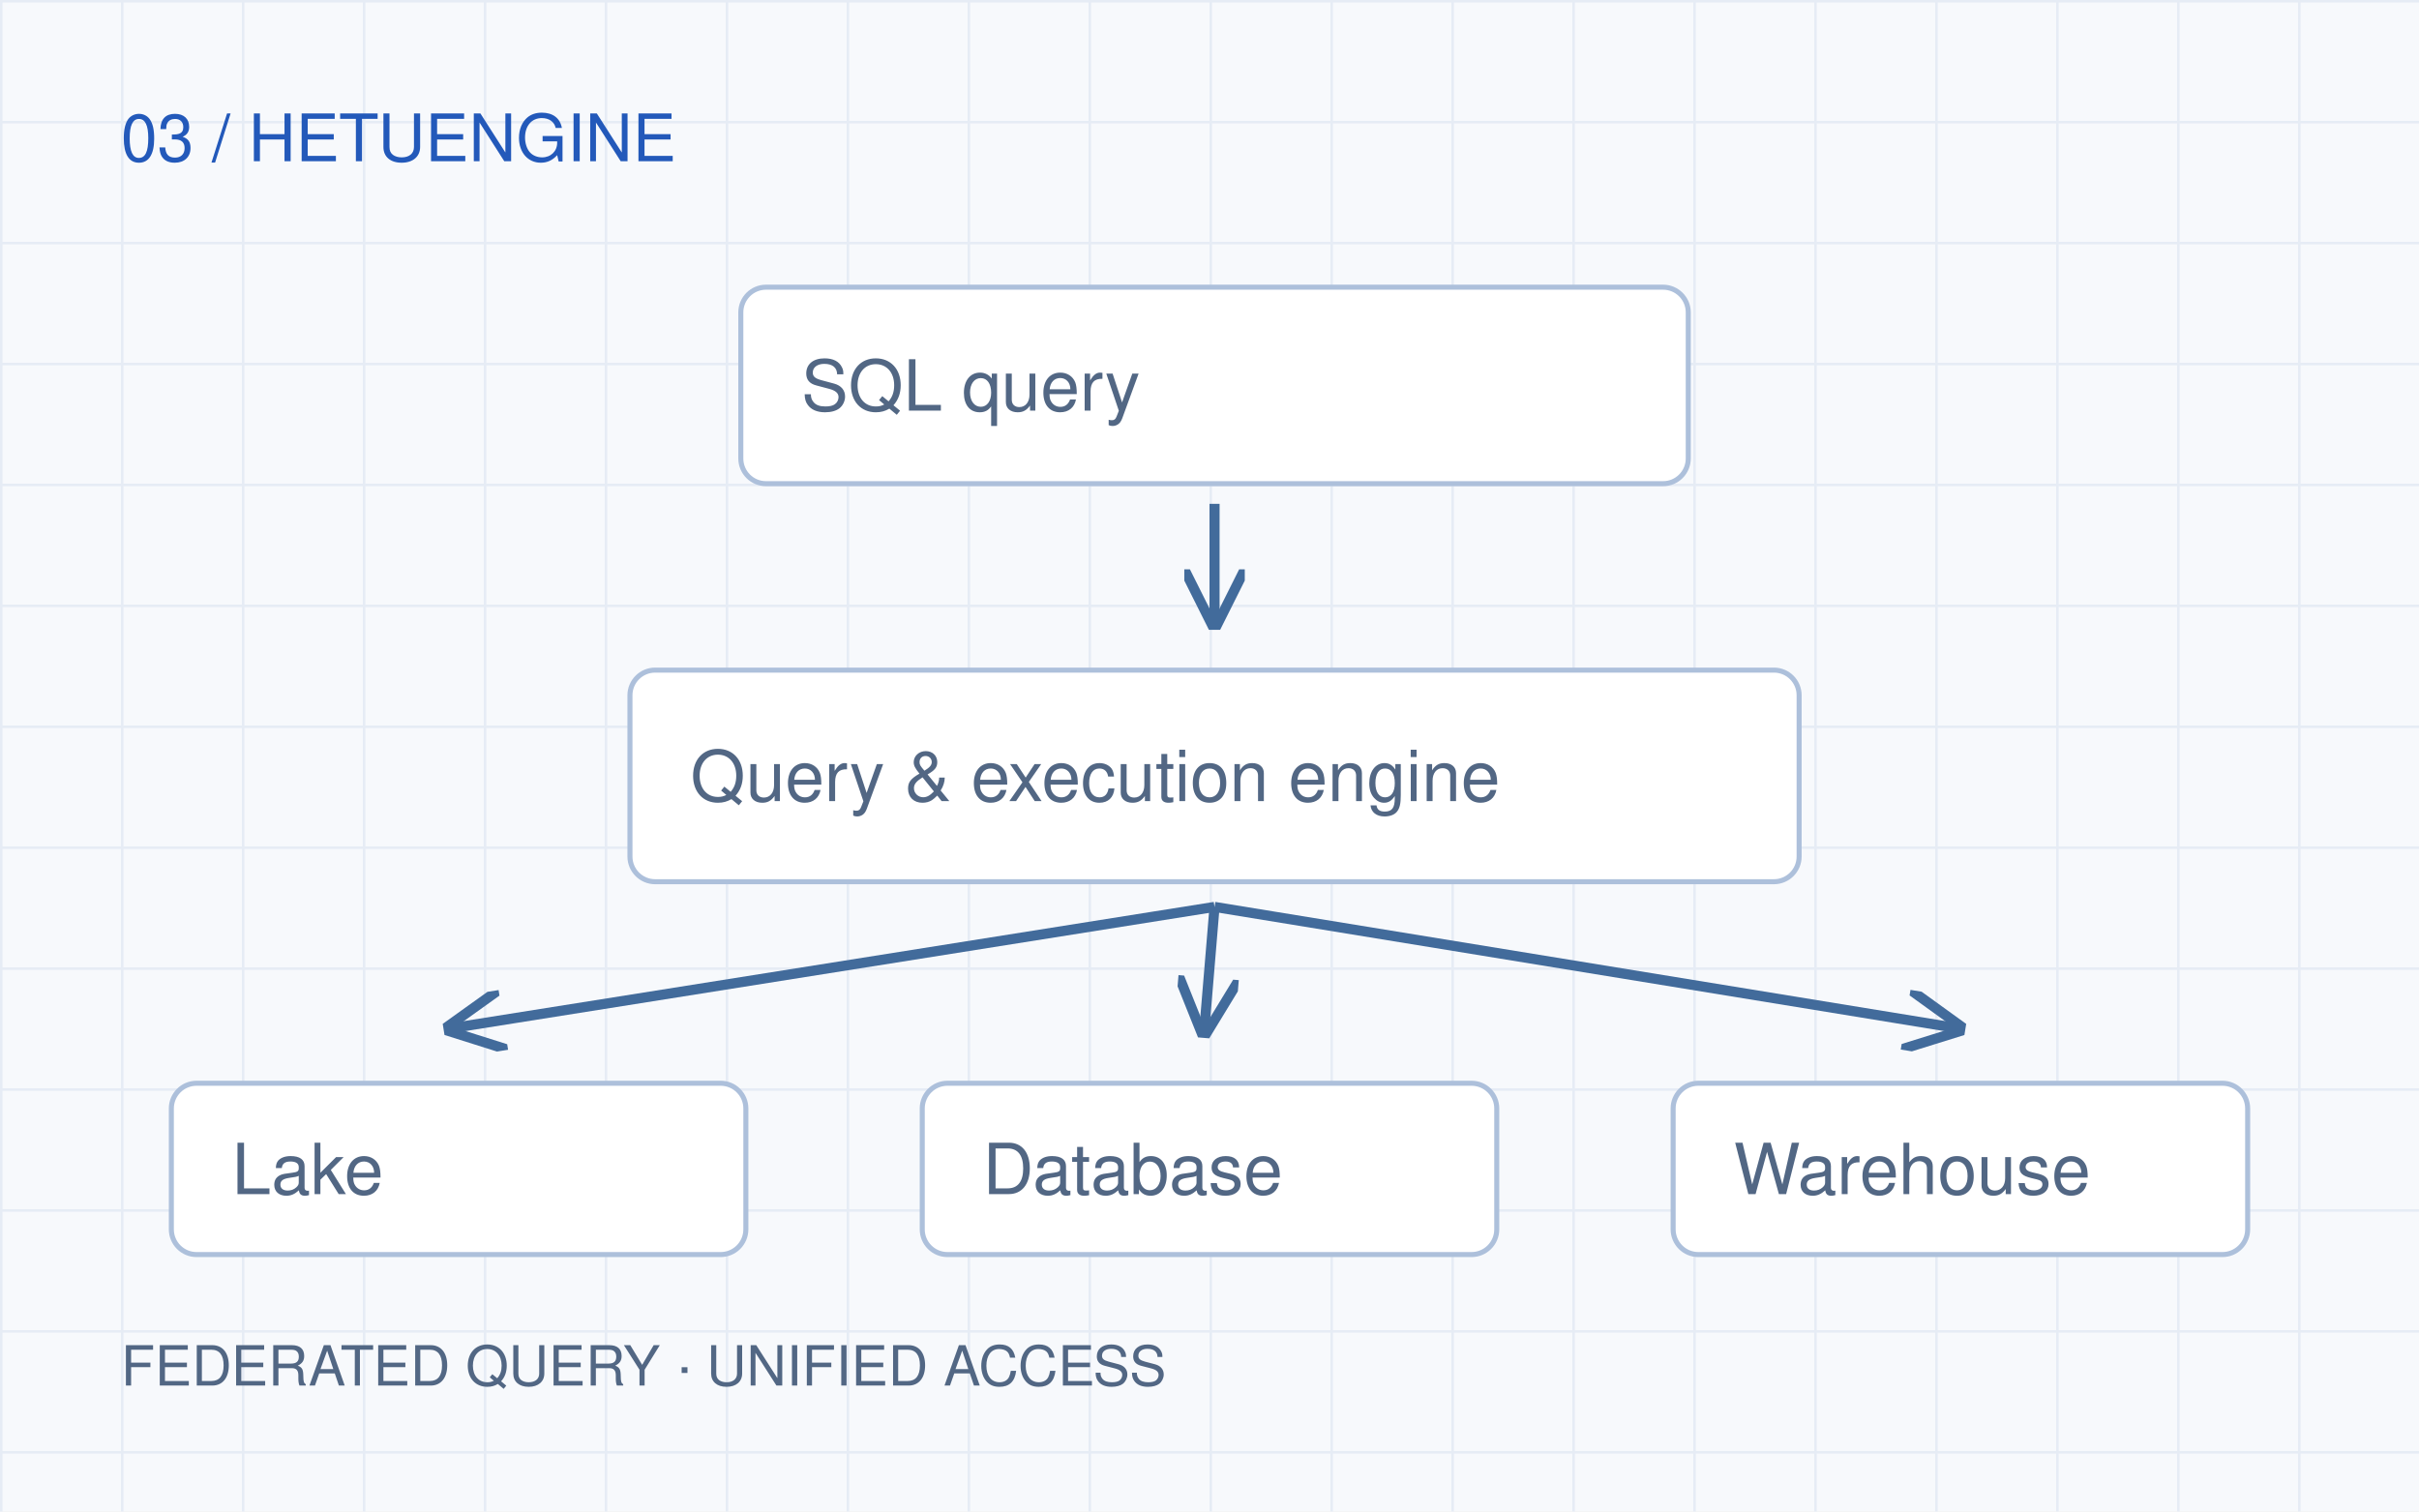
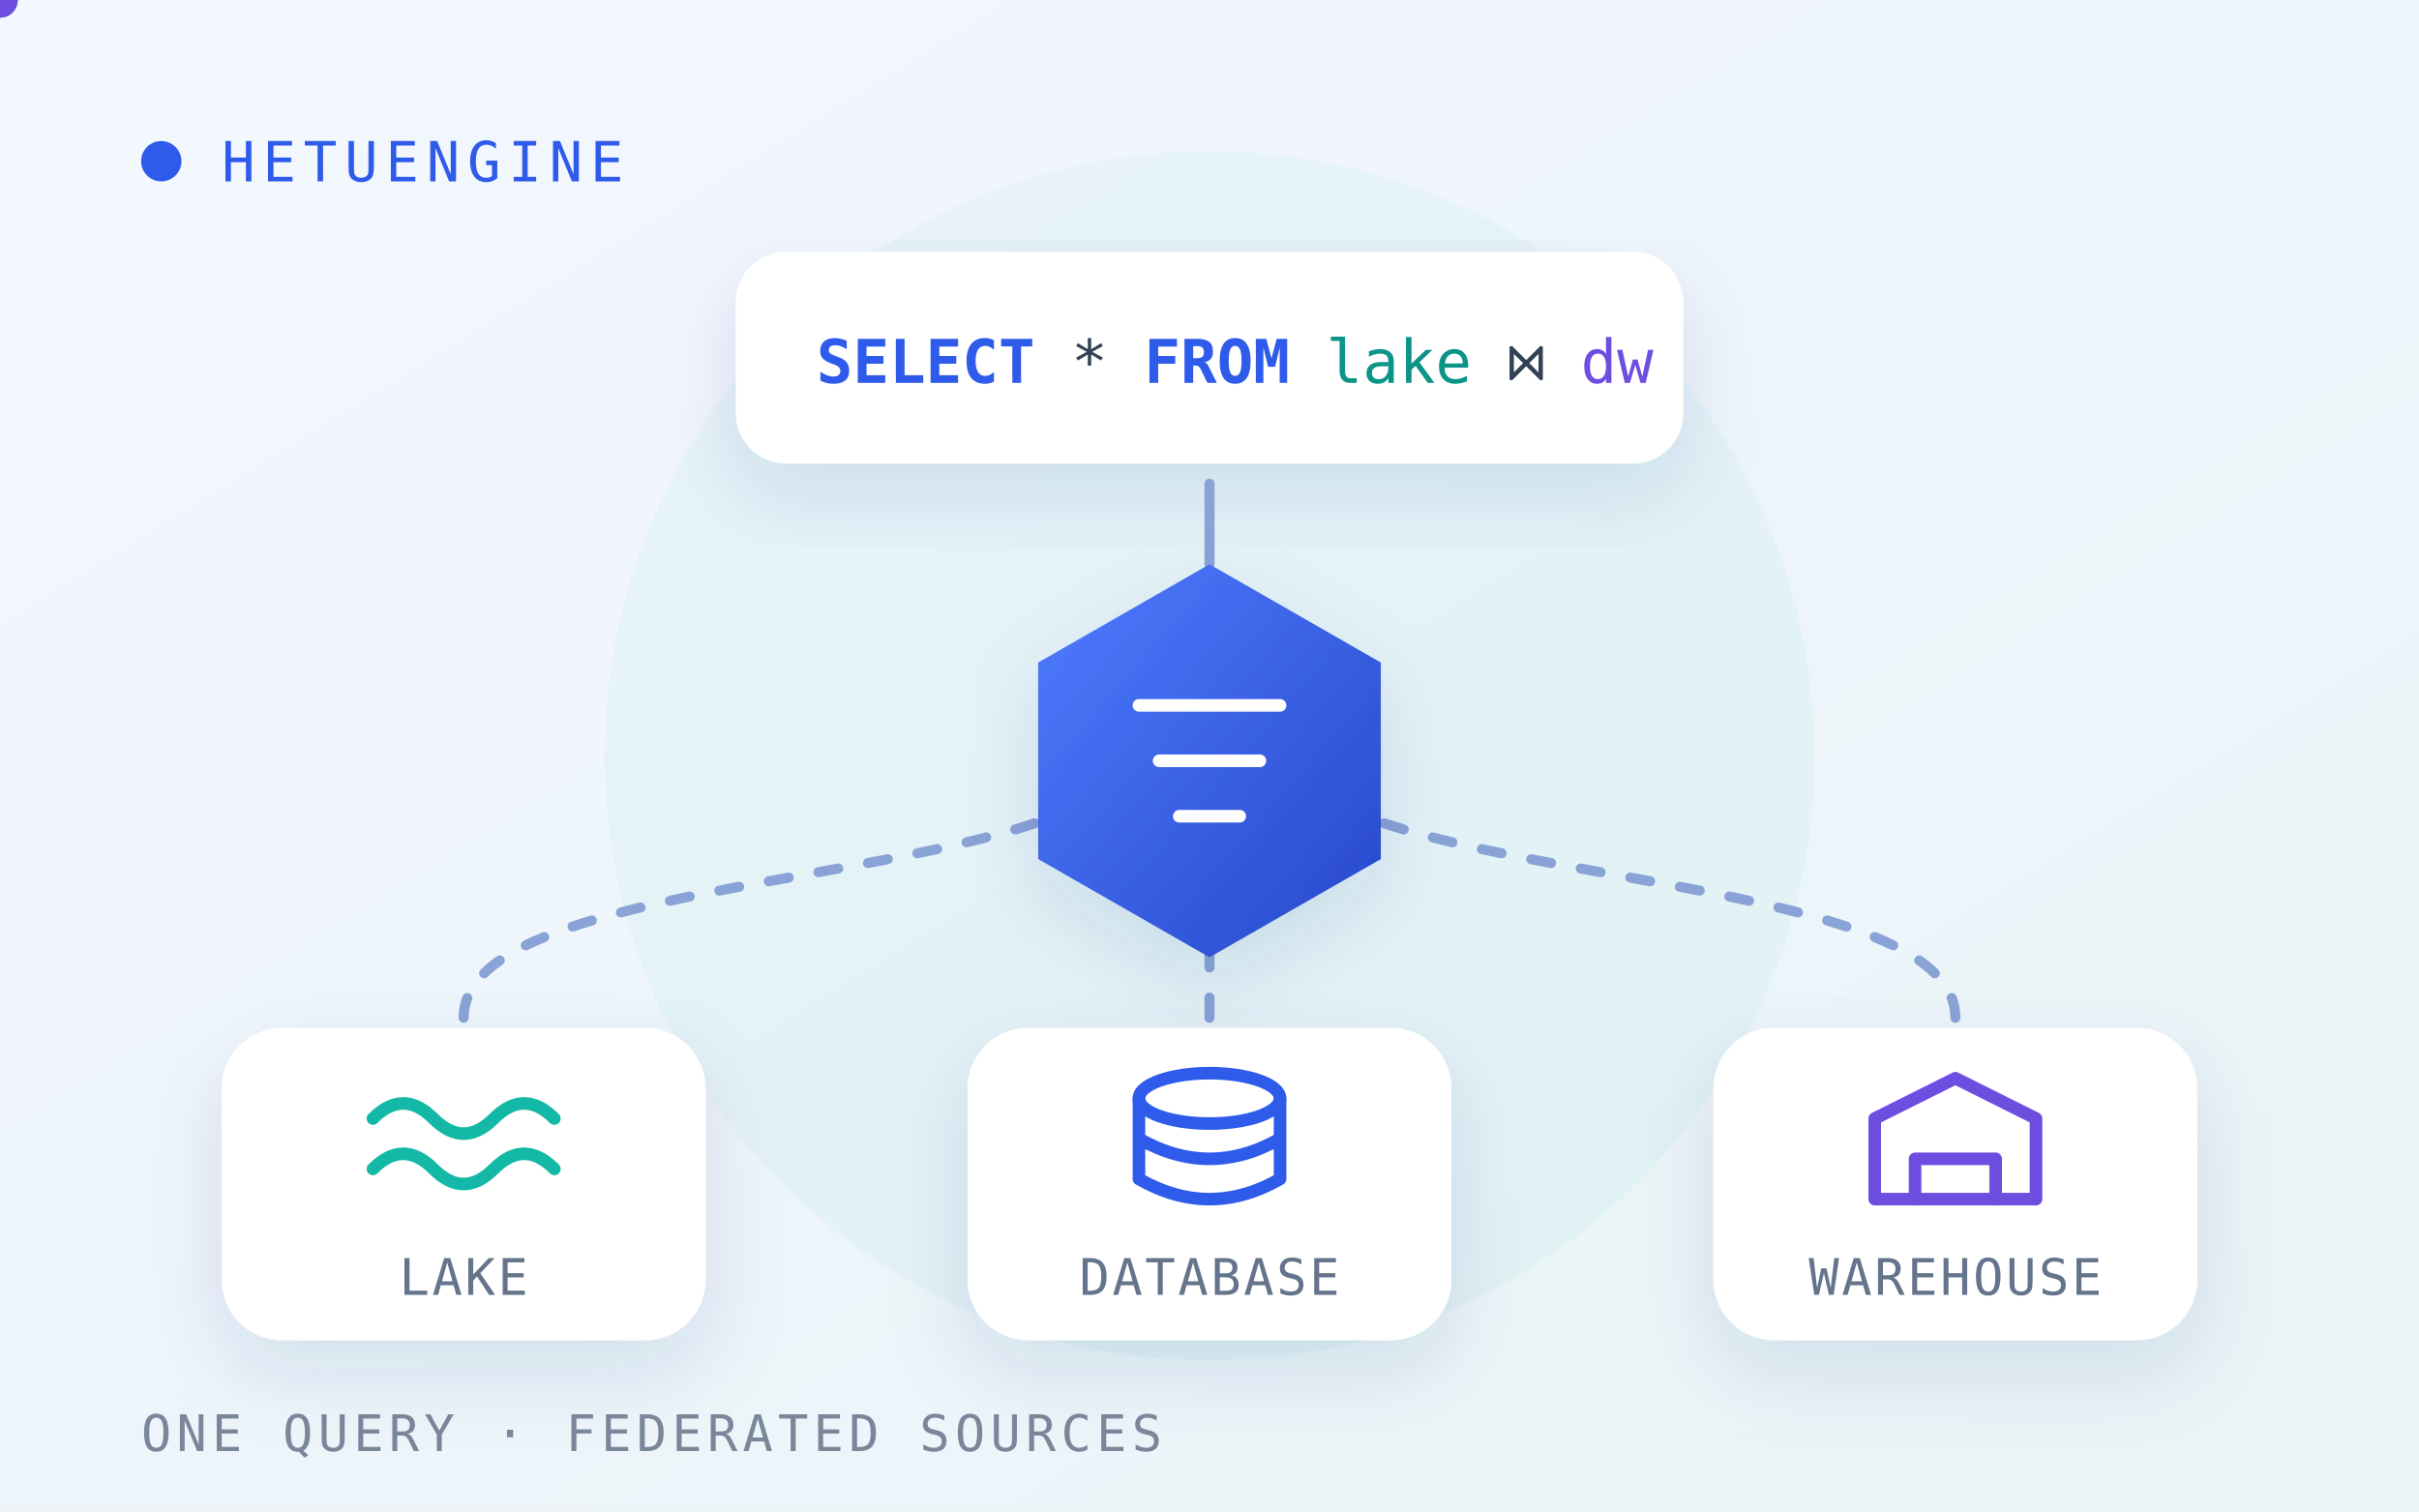
- <svg xmlns="http://www.w3.org/2000/svg" viewBox="0 0 480 300">
+ <svg xmlns="http://www.w3.org/2000/svg" viewBox="0 0 480 300" role="img" aria-label="A single SQL query federated by an engine across a data lake, a database, and a data warehouse">
  <defs>
-     <pattern id="grid" width="24" height="24" patternUnits="userSpaceOnUse">
-       <path d="M24 0H0V24" fill="none" stroke="#e6ecf5" stroke-width="1" />
-     </pattern>
-     <marker id="arrow" markerWidth="6" markerHeight="6" refX="5" refY="3" orient="auto">
-       <path d="M0 0L6 3L0 6" fill="none" stroke="#426b9b" />
-     </marker>
+     <linearGradient id="bg" x1="0" y1="0" x2="1" y2="1">
+       <stop offset="0" stop-color="#f4f7ff" />
+       <stop offset="1" stop-color="#e8f4f6" />
+     </linearGradient>
+     <linearGradient id="blue" x1="0" y1="0" x2="1" y2="1">
+       <stop offset="0" stop-color="#4f7cff" />
+       <stop offset="1" stop-color="#2647c9" />
+     </linearGradient>
+     <filter id="shadow" x="-20%" y="-20%" width="140%" height="160%">
+       <feDropShadow dx="0" dy="6" stdDeviation="8" flood-color="#1e3a8a" flood-opacity=".12" />
+     </filter>
  </defs>
-   <rect width="480" height="300" fill="#f7f9fc" />
-   <rect width="480" height="300" fill="url(#grid)" />
-   <g font-family="Helvetica,Arial,sans-serif" fill="#22334b">
-     <text x="24" y="32" font-size="13" fill="#2359ba">03 / HETUENGINE</text>
-     <text x="24" y="275" font-size="11" fill="#526784">FEDERATED QUERY · UNIFIED ACCESS</text>
-     <rect x="147" y="57" width="188" height="39" rx="5" fill="white" stroke="#adc0db" />
-     <text x="159" y="81.5" font-size="14" fill="#526784">SQL query</text>
-     <path d="M241 100L241 123" stroke="#426b9b" stroke-width="2" marker-end="url(#arrow)" />
-     <rect x="125" y="133" width="232" height="42" rx="5" fill="white" stroke="#adc0db" />
-     <text x="137" y="159.0" font-size="14" fill="#526784">Query &amp; execution engine</text>
-     <path d="M241 180L90 204" stroke="#426b9b" stroke-width="2" marker-end="url(#arrow)" />
-     <rect x="34" y="215" width="114" height="34" rx="5" fill="white" stroke="#adc0db" />
-     <text x="46" y="237.0" font-size="14" fill="#526784">Lake</text>
-     <path d="M241 180L239 204" stroke="#426b9b" stroke-width="2" marker-end="url(#arrow)" />
-     <rect x="183" y="215" width="114" height="34" rx="5" fill="white" stroke="#adc0db" />
-     <text x="195" y="237.0" font-size="14" fill="#526784">Database</text>
-     <path d="M241 180L388 204" stroke="#426b9b" stroke-width="2" marker-end="url(#arrow)" />
-     <rect x="332" y="215" width="114" height="34" rx="5" fill="white" stroke="#adc0db" />
-     <text x="344" y="237.0" font-size="14" fill="#526784">Warehouse</text>
+   <rect width="480" height="300" fill="url(#bg)" />
+   <circle cx="240" cy="150" r="120" fill="#14b8a6" opacity=".05" />
+   <g font-family="'JetBrains Mono',Menlo,monospace">
+     <circle cx="32" cy="32" r="4" fill="#2f5bea" />
+     <text x="44" y="36" font-size="11" letter-spacing="1.5" fill="#2f5bea">HETUENGINE</text>
  </g>
+   <g filter="url(#shadow)">
+     <rect x="146" y="50" width="188" height="42" rx="10" fill="#fff" />
+   </g>
+   <text x="162" y="76" font-family="'JetBrains Mono',Menlo,monospace" font-size="12" fill="#334155">
+     <tspan fill="#2f5bea" font-weight="600">SELECT</tspan> * <tspan fill="#2f5bea" font-weight="600">FROM</tspan>
+     <tspan fill="#0d9488">lake</tspan> ⋈ <tspan fill="#6d4ee0">dw</tspan>
+   </text>
+   <path d="M240 96V112" stroke="#8aa3d6" stroke-width="2" stroke-linecap="round" />
+   <g fill="none" stroke="#8aa3d6" stroke-width="2" stroke-dasharray="4 6" stroke-linecap="round">
+     <path id="l1" d="M92 202C92 176 180 176 214 160" />
+     <path id="l2" d="M240 202V180" />
+     <path id="l3" d="M388 202C388 176 300 176 266 160" />
+   </g>
+   <circle r="3.5" fill="#14b8a6">
+     <animateMotion dur="2s" repeatCount="indefinite">
+       <mpath href="#l1" />
+     </animateMotion>
+   </circle>
+   <circle r="3.5" fill="#2f5bea">
+     <animateMotion dur="2s" begin=".5s" repeatCount="indefinite">
+       <mpath href="#l2" />
+     </animateMotion>
+   </circle>
+   <circle r="3.5" fill="#6d4ee0">
+     <animateMotion dur="2s" begin="1s" repeatCount="indefinite">
+       <mpath href="#l3" />
+     </animateMotion>
+   </circle>
+   <g filter="url(#shadow)">
+     <path d="M240 112L274 131.5V170.5L240 190L206 170.5V131.5Z" fill="url(#blue)" />
+   </g>
+   <g stroke="#fff" stroke-width="2.5" stroke-linecap="round" fill="none">
+     <path d="M226 140H254M230 151H250M234 162H246" />
+   </g>
+   <g filter="url(#shadow)">
+     <rect x="44" y="204" width="96" height="62" rx="12" fill="#fff" />
+     <rect x="192" y="204" width="96" height="62" rx="12" fill="#fff" />
+     <rect x="340" y="204" width="96" height="62" rx="12" fill="#fff" />
+   </g>
+   <g fill="none" stroke-width="2.5" stroke-linecap="round" stroke-linejoin="round">
+     <path d="M74 222Q80 216 86 222T98 222T110 222M74 232Q80 226 86 232T98 232T110 232" stroke="#14b8a6" />
+     <g stroke="#2f5bea">
+       <ellipse cx="240" cy="218" rx="14" ry="5" />
+       <path d="M226 218V234Q240 242 254 234V218M226 226Q240 234 254 226" />
+     </g>
+     <g stroke="#6d4ee0">
+       <path d="M372 238V222L388 214L404 222V238Z" />
+       <path d="M380 238V230H396V238" />
+     </g>
+   </g>
+   <g font-family="'JetBrains Mono',Menlo,monospace" font-size="10" letter-spacing=".5" fill="#64748b" text-anchor="middle">
+     <text x="92" y="257">LAKE</text>
+     <text x="240" y="257">DATABASE</text>
+     <text x="388" y="257">WAREHOUSE</text>
+   </g>
+   <text x="28" y="288" font-family="'JetBrains Mono',Menlo,monospace" font-size="10" letter-spacing="1" fill="#7a879b">ONE QUERY · FEDERATED SOURCES</text>
</svg>
